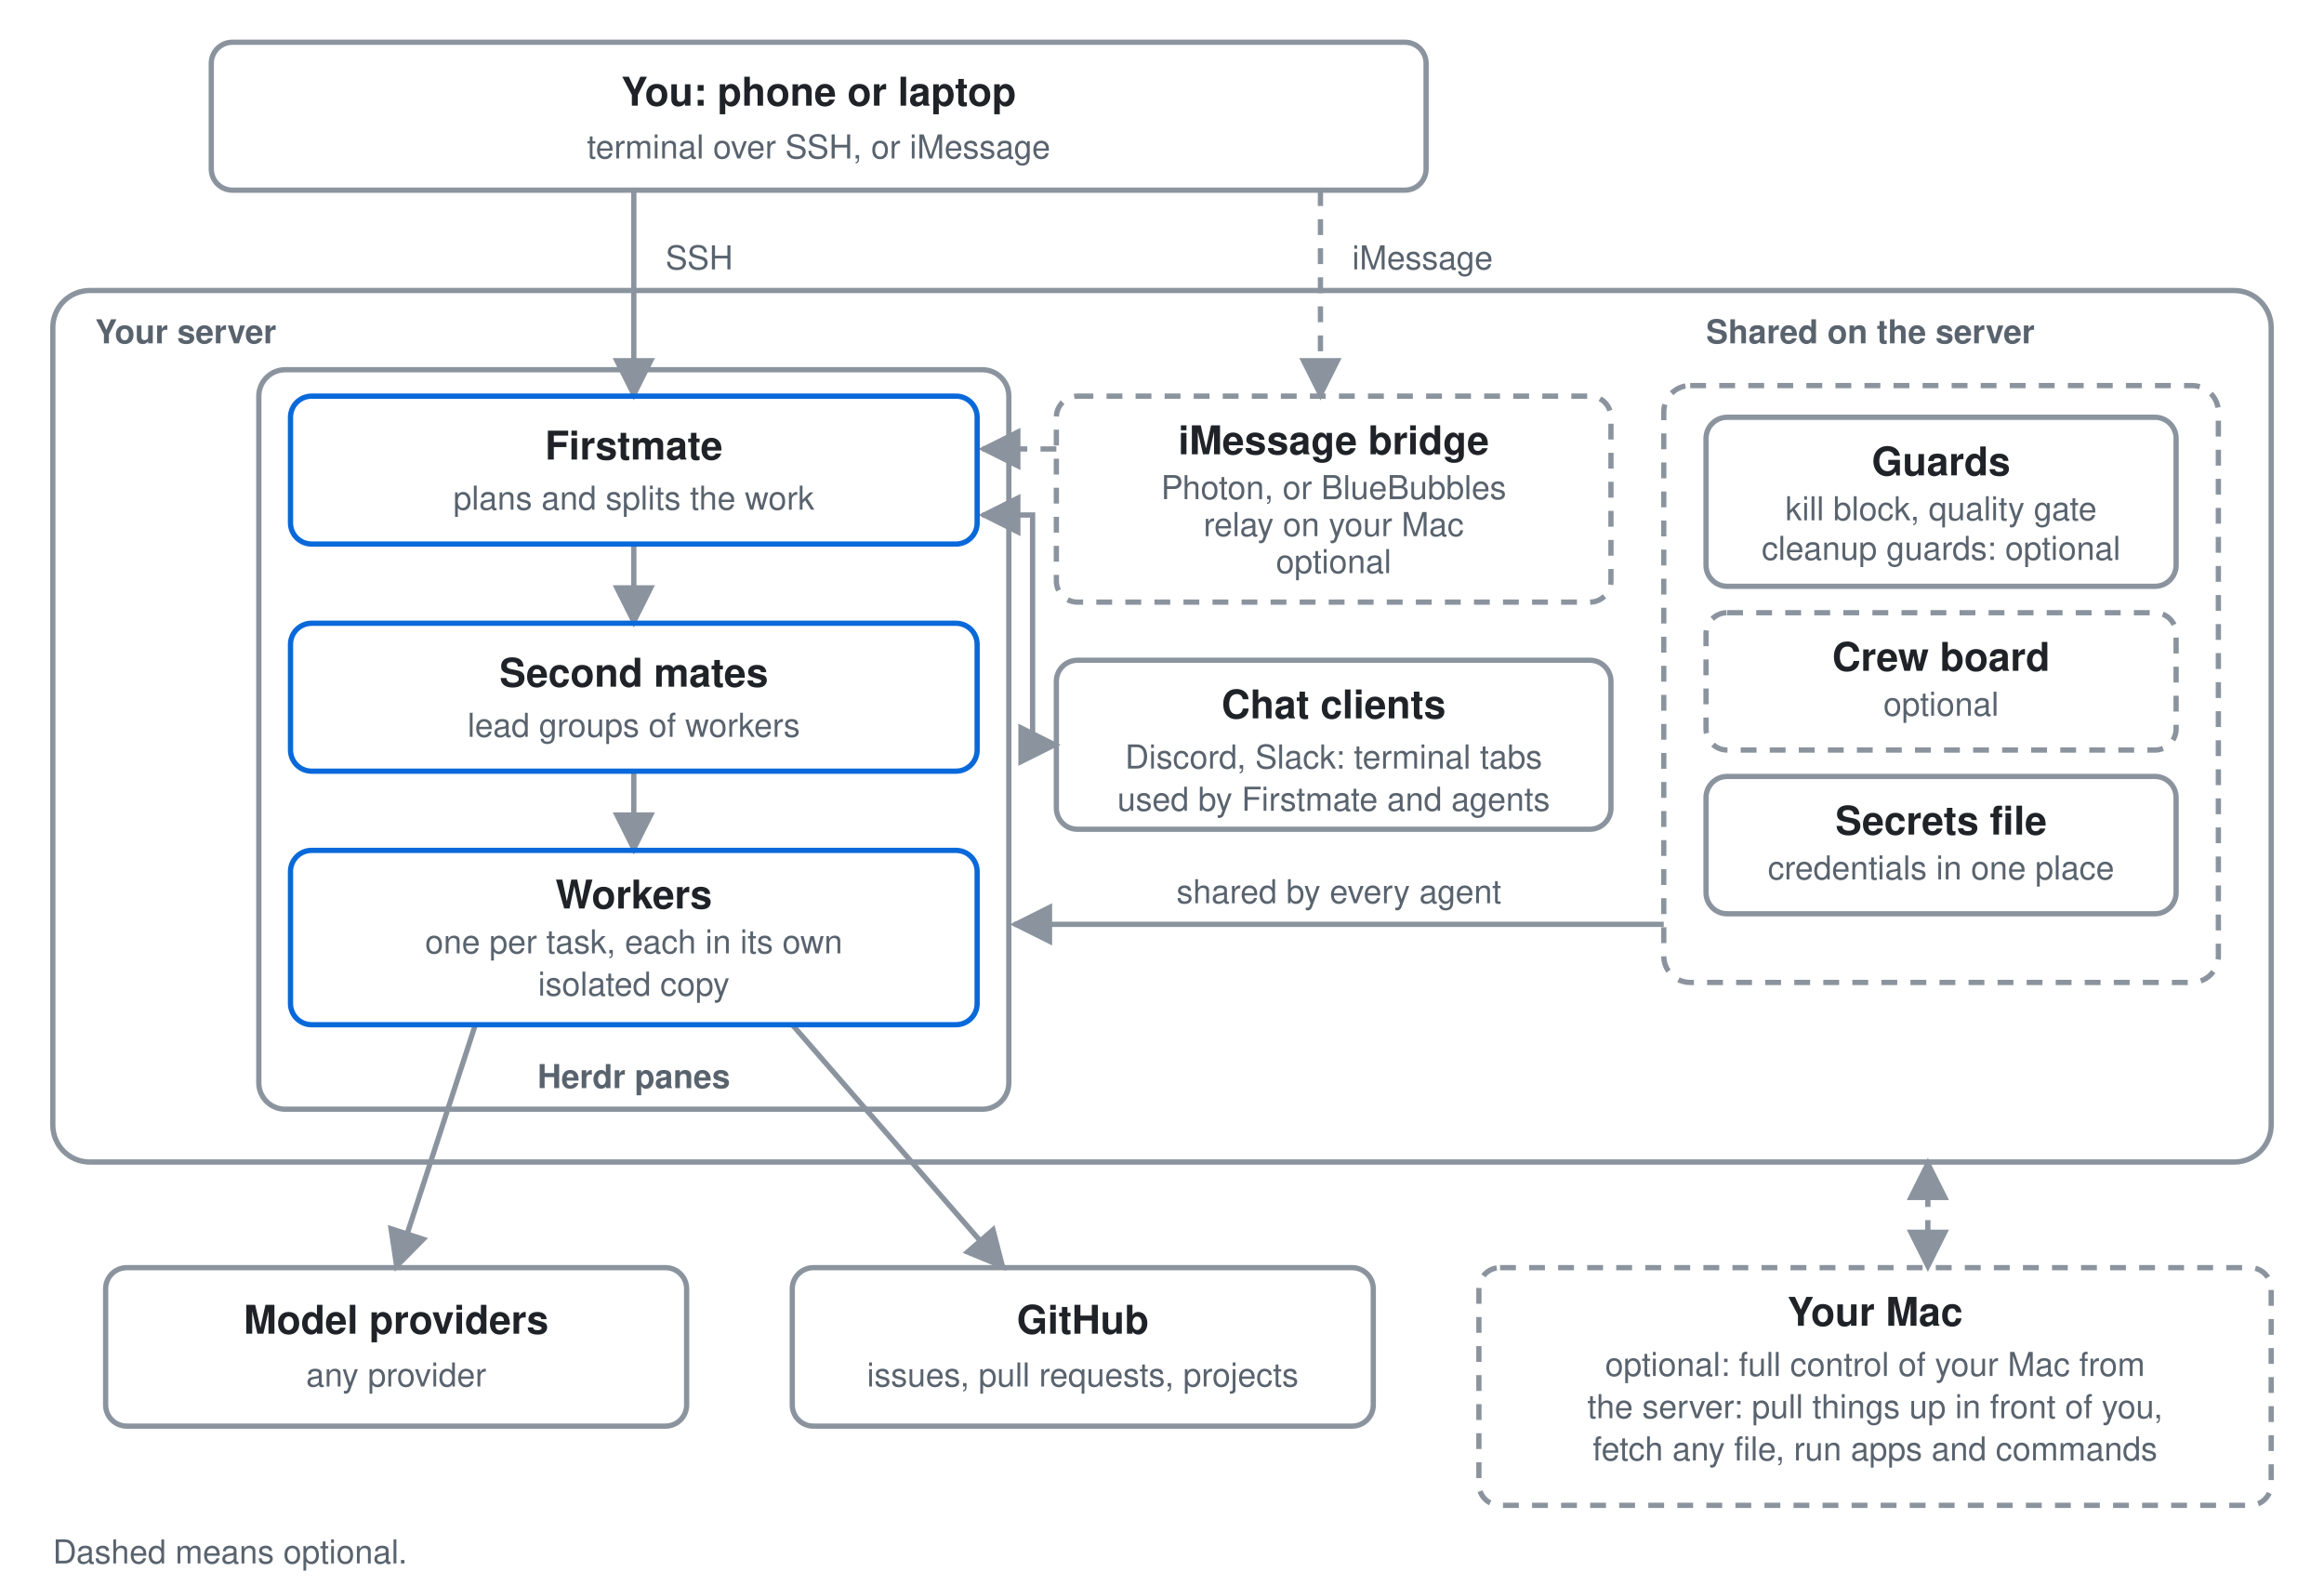
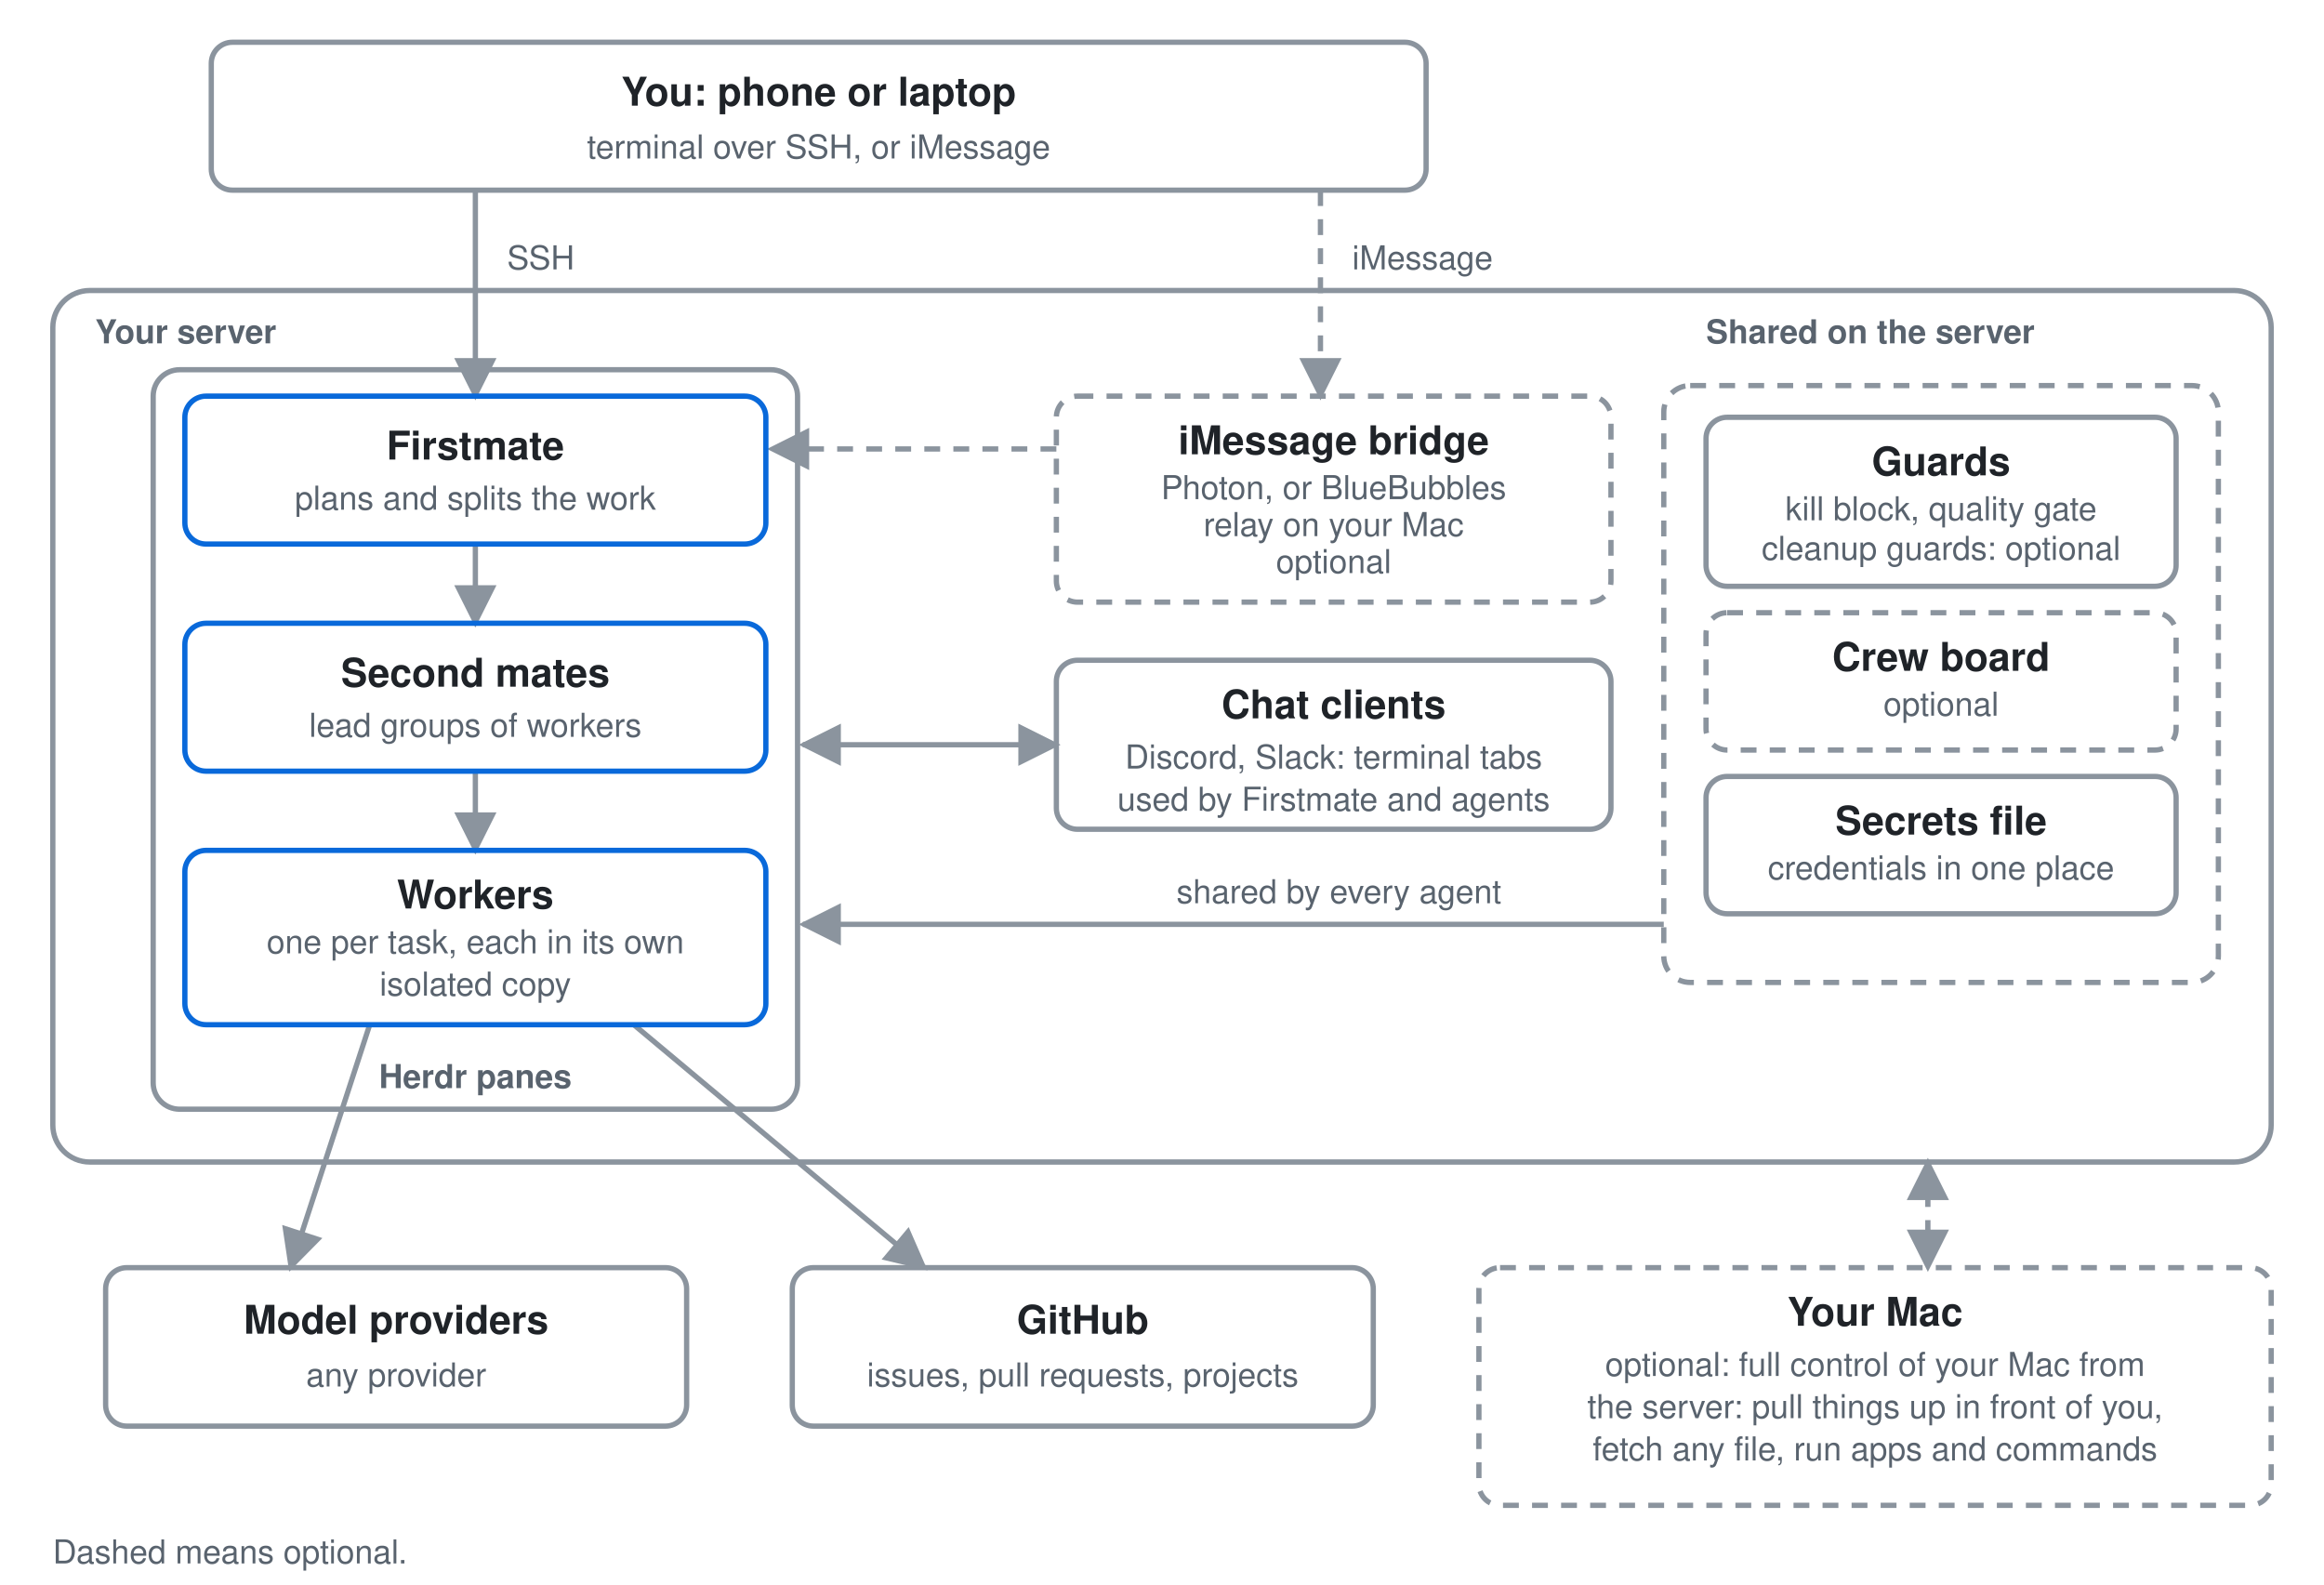
<svg xmlns="http://www.w3.org/2000/svg" viewBox="0 0 880 600" width="880" height="600" role="img" aria-labelledby="t d" font-family="-apple-system, 'Segoe UI', Helvetica, Arial, sans-serif">
  <defs>
    <marker id="a" viewBox="0 0 10 10" refX="9" refY="5" markerWidth="8" markerHeight="8" orient="auto-start-reverse">
      <path d="M0 0L10 5L0 10z" fill="#8b949e" />
    </marker>
  </defs>
  <g stroke="#8b949e" stroke-width="2" fill="none">
    <rect x="20" y="110" width="840" height="330" rx="14" />
    <rect x="630" y="146" width="210" height="226" rx="10" stroke-dasharray="6 5" />
-     <path d="M240 72V150" marker-end="url(#a)" />
+     <path d="M180 72V150" marker-end="url(#a)" />
    <path d="M500 72V150" stroke-dasharray="6 5" marker-end="url(#a)" />
-     <path d="M400 170H372" stroke-dasharray="6 5" marker-end="url(#a)" />
-     <path d="M400 282H391V195H372" marker-start="url(#a)" marker-end="url(#a)" />
-     <path d="M240 206V236" marker-end="url(#a)" />
-     <path d="M240 292V322" marker-end="url(#a)" />
-     <path d="M180 388L150 480" marker-end="url(#a)" />
-     <path d="M300 388L380 480" marker-end="url(#a)" />
+     <path d="M400 170H292" stroke-dasharray="6 5" marker-end="url(#a)" />
+     <path d="M400 282H304" marker-start="url(#a)" marker-end="url(#a)" />
+     <path d="M180 206V236" marker-end="url(#a)" />
+     <path d="M180 292V322" marker-end="url(#a)" />
+     <path d="M140 388L110 480" marker-end="url(#a)" />
+     <path d="M240 388L350 480" marker-end="url(#a)" />
    <path d="M730 440V480" stroke-dasharray="6 5" marker-start="url(#a)" marker-end="url(#a)" />
-     <path d="M630 350H384" marker-end="url(#a)" />
-     <rect x="98" y="140" width="284" height="280" rx="10" />
+     <path d="M630 350H304" marker-end="url(#a)" />
+     <rect x="58" y="140" width="244" height="280" rx="10" />
    <rect x="80" y="16" width="460" height="56" rx="8" />
-     <rect x="110" y="150" width="260" height="56" rx="8" stroke="#0969da" />
-     <rect x="110" y="236" width="260" height="56" rx="8" stroke="#0969da" />
-     <rect x="110" y="322" width="260" height="66" rx="8" stroke="#0969da" />
+     <rect x="70" y="150" width="220" height="56" rx="8" stroke="#0969da" />
+     <rect x="70" y="236" width="220" height="56" rx="8" stroke="#0969da" />
+     <rect x="70" y="322" width="220" height="66" rx="8" stroke="#0969da" />
    <rect x="400" y="150" width="210" height="78" rx="8" stroke-dasharray="6 5" />
    <rect x="400" y="250" width="210" height="64" rx="8" />
    <rect x="40" y="480" width="220" height="60" rx="8" />
    <rect x="300" y="480" width="220" height="60" rx="8" />
    <rect x="646" y="158" width="178" height="64" rx="8" />
    <rect x="646" y="232" width="178" height="52" rx="8" stroke-dasharray="6 5" />
    <rect x="646" y="294" width="178" height="52" rx="8" />
    <rect x="560" y="480" width="300" height="90" rx="8" stroke-dasharray="6 5" />
  </g>
  <g fill="#1f2328" font-size="15" font-weight="600" text-anchor="middle">
    <text x="310" y="40">You: phone or laptop</text>
-     <text x="240" y="174">Firstmate</text>
-     <text x="240" y="260">Second mates</text>
-     <text x="240" y="344">Workers</text>
+     <text x="180" y="174">Firstmate</text>
+     <text x="180" y="260">Second mates</text>
+     <text x="180" y="344">Workers</text>
    <text x="505" y="172">iMessage bridge</text>
    <text x="505" y="272">Chat clients</text>
    <text x="150" y="505">Model providers</text>
    <text x="410" y="505">GitHub</text>
    <text x="735" y="180">Guards</text>
    <text x="735" y="254">Crew board</text>
    <text x="735" y="316">Secrets file</text>
    <text x="710" y="502">Your Mac</text>
  </g>
  <g fill="#59636e" font-size="12.5" text-anchor="middle">
    <text x="310" y="60">terminal over SSH, or iMessage</text>
-     <text x="240" y="193">plans and splits the work</text>
-     <text x="240" y="279">lead groups of workers</text>
-     <text x="240" y="361">one per task, each in its own</text>
-     <text x="240" y="377">isolated copy</text>
+     <text x="180" y="193">plans and splits the work</text>
+     <text x="180" y="279">lead groups of workers</text>
+     <text x="180" y="361">one per task, each in its own</text>
+     <text x="180" y="377">isolated copy</text>
    <text x="505" y="189">Photon, or BlueBubbles</text>
    <text x="505" y="203">relay on your Mac</text>
    <text x="505" y="217">optional</text>
    <text x="505" y="291">Discord, Slack: terminal tabs</text>
    <text x="505" y="307">used by Firstmate and agents</text>
    <text x="150" y="525">any provider</text>
    <text x="410" y="525">issues, pull requests, projects</text>
    <text x="735" y="197">kill block, quality gate</text>
    <text x="735" y="212">cleanup guards: optional</text>
    <text x="735" y="271">optional</text>
    <text x="735" y="333">credentials in one place</text>
    <text x="710" y="521">optional: full control of your Mac from</text>
    <text x="710" y="537">the server: pull things up in front of you,</text>
    <text x="710" y="553">fetch any file, run apps and commands</text>
  </g>
  <g fill="#59636e" font-size="12.5">
    <text x="36" y="130" font-weight="600">Your server</text>
    <text x="646" y="130" font-weight="600">Shared on the server</text>
-     <text x="240" y="412" text-anchor="middle" font-weight="600">Herdr panes</text>
+     <text x="180" y="412" text-anchor="middle" font-weight="600">Herdr panes</text>
    <text x="507" y="342" text-anchor="middle">shared by every agent</text>
-     <text x="252" y="102" text-anchor="start">SSH</text>
+     <text x="192" y="102" text-anchor="start">SSH</text>
    <text x="512" y="102" text-anchor="start">iMessage</text>
  </g>
  <text x="20" y="592" fill="#59636e" font-size="12.5">Dashed means optional.</text>
</svg>
